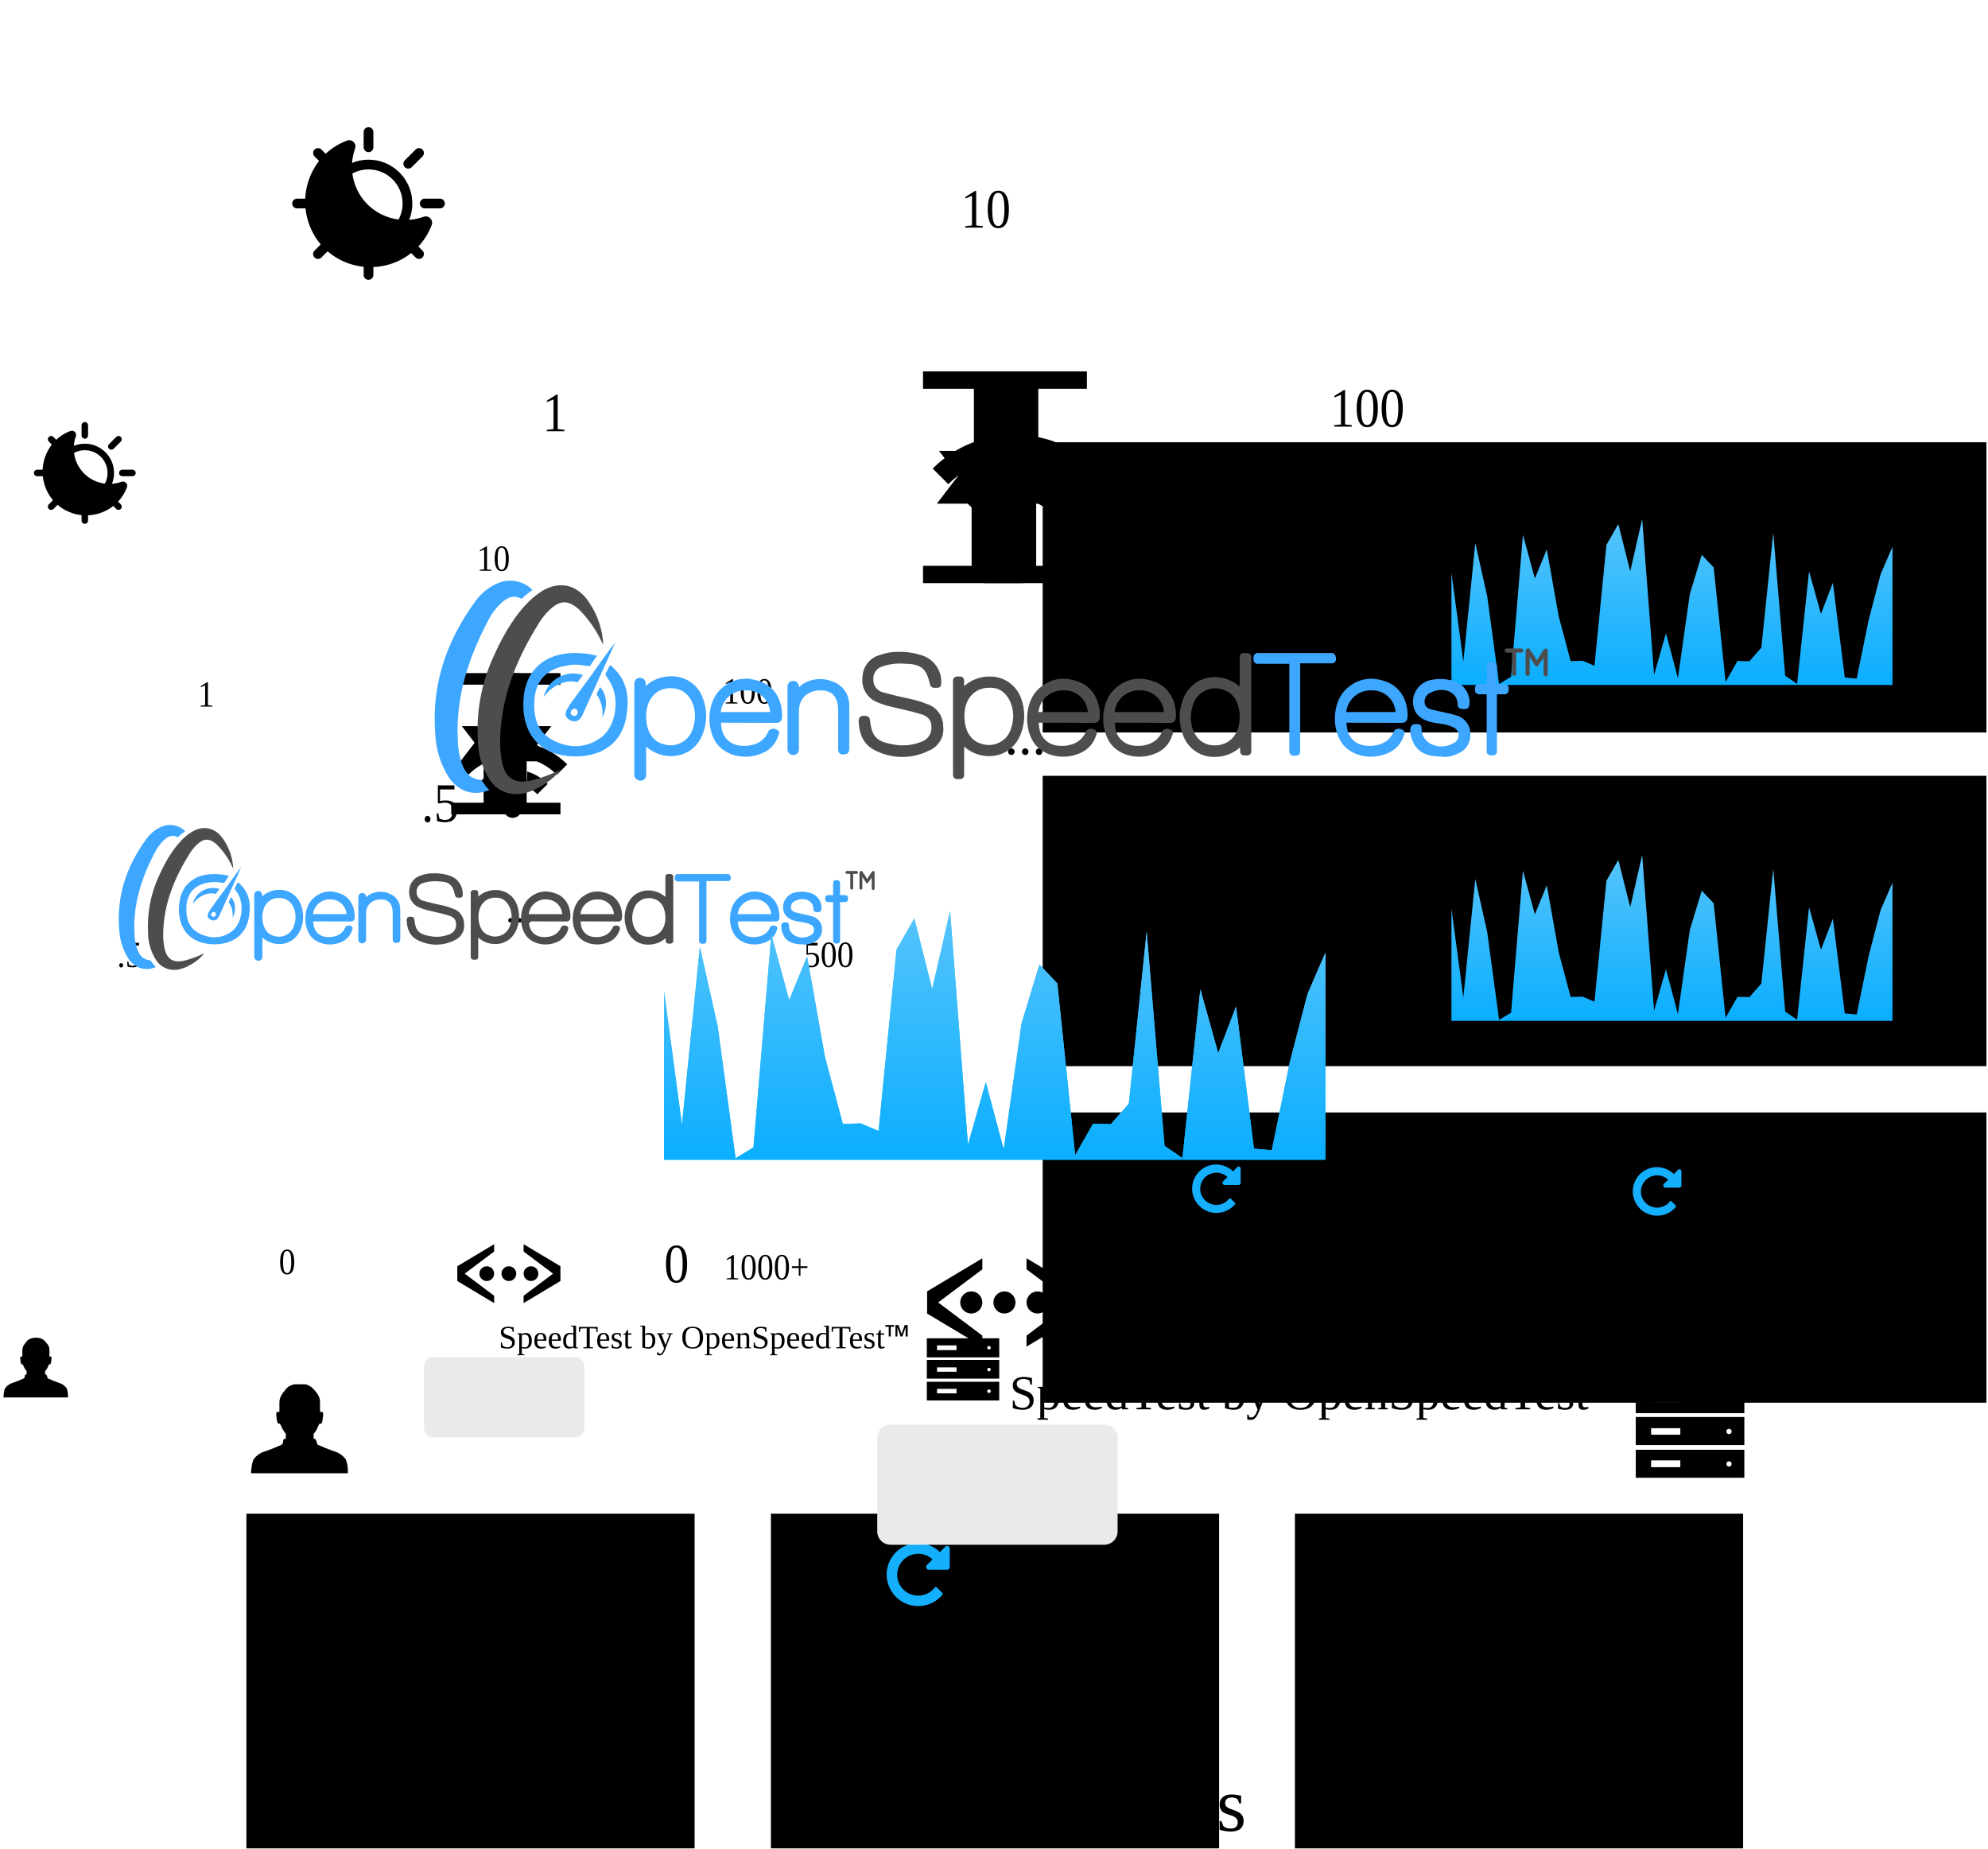
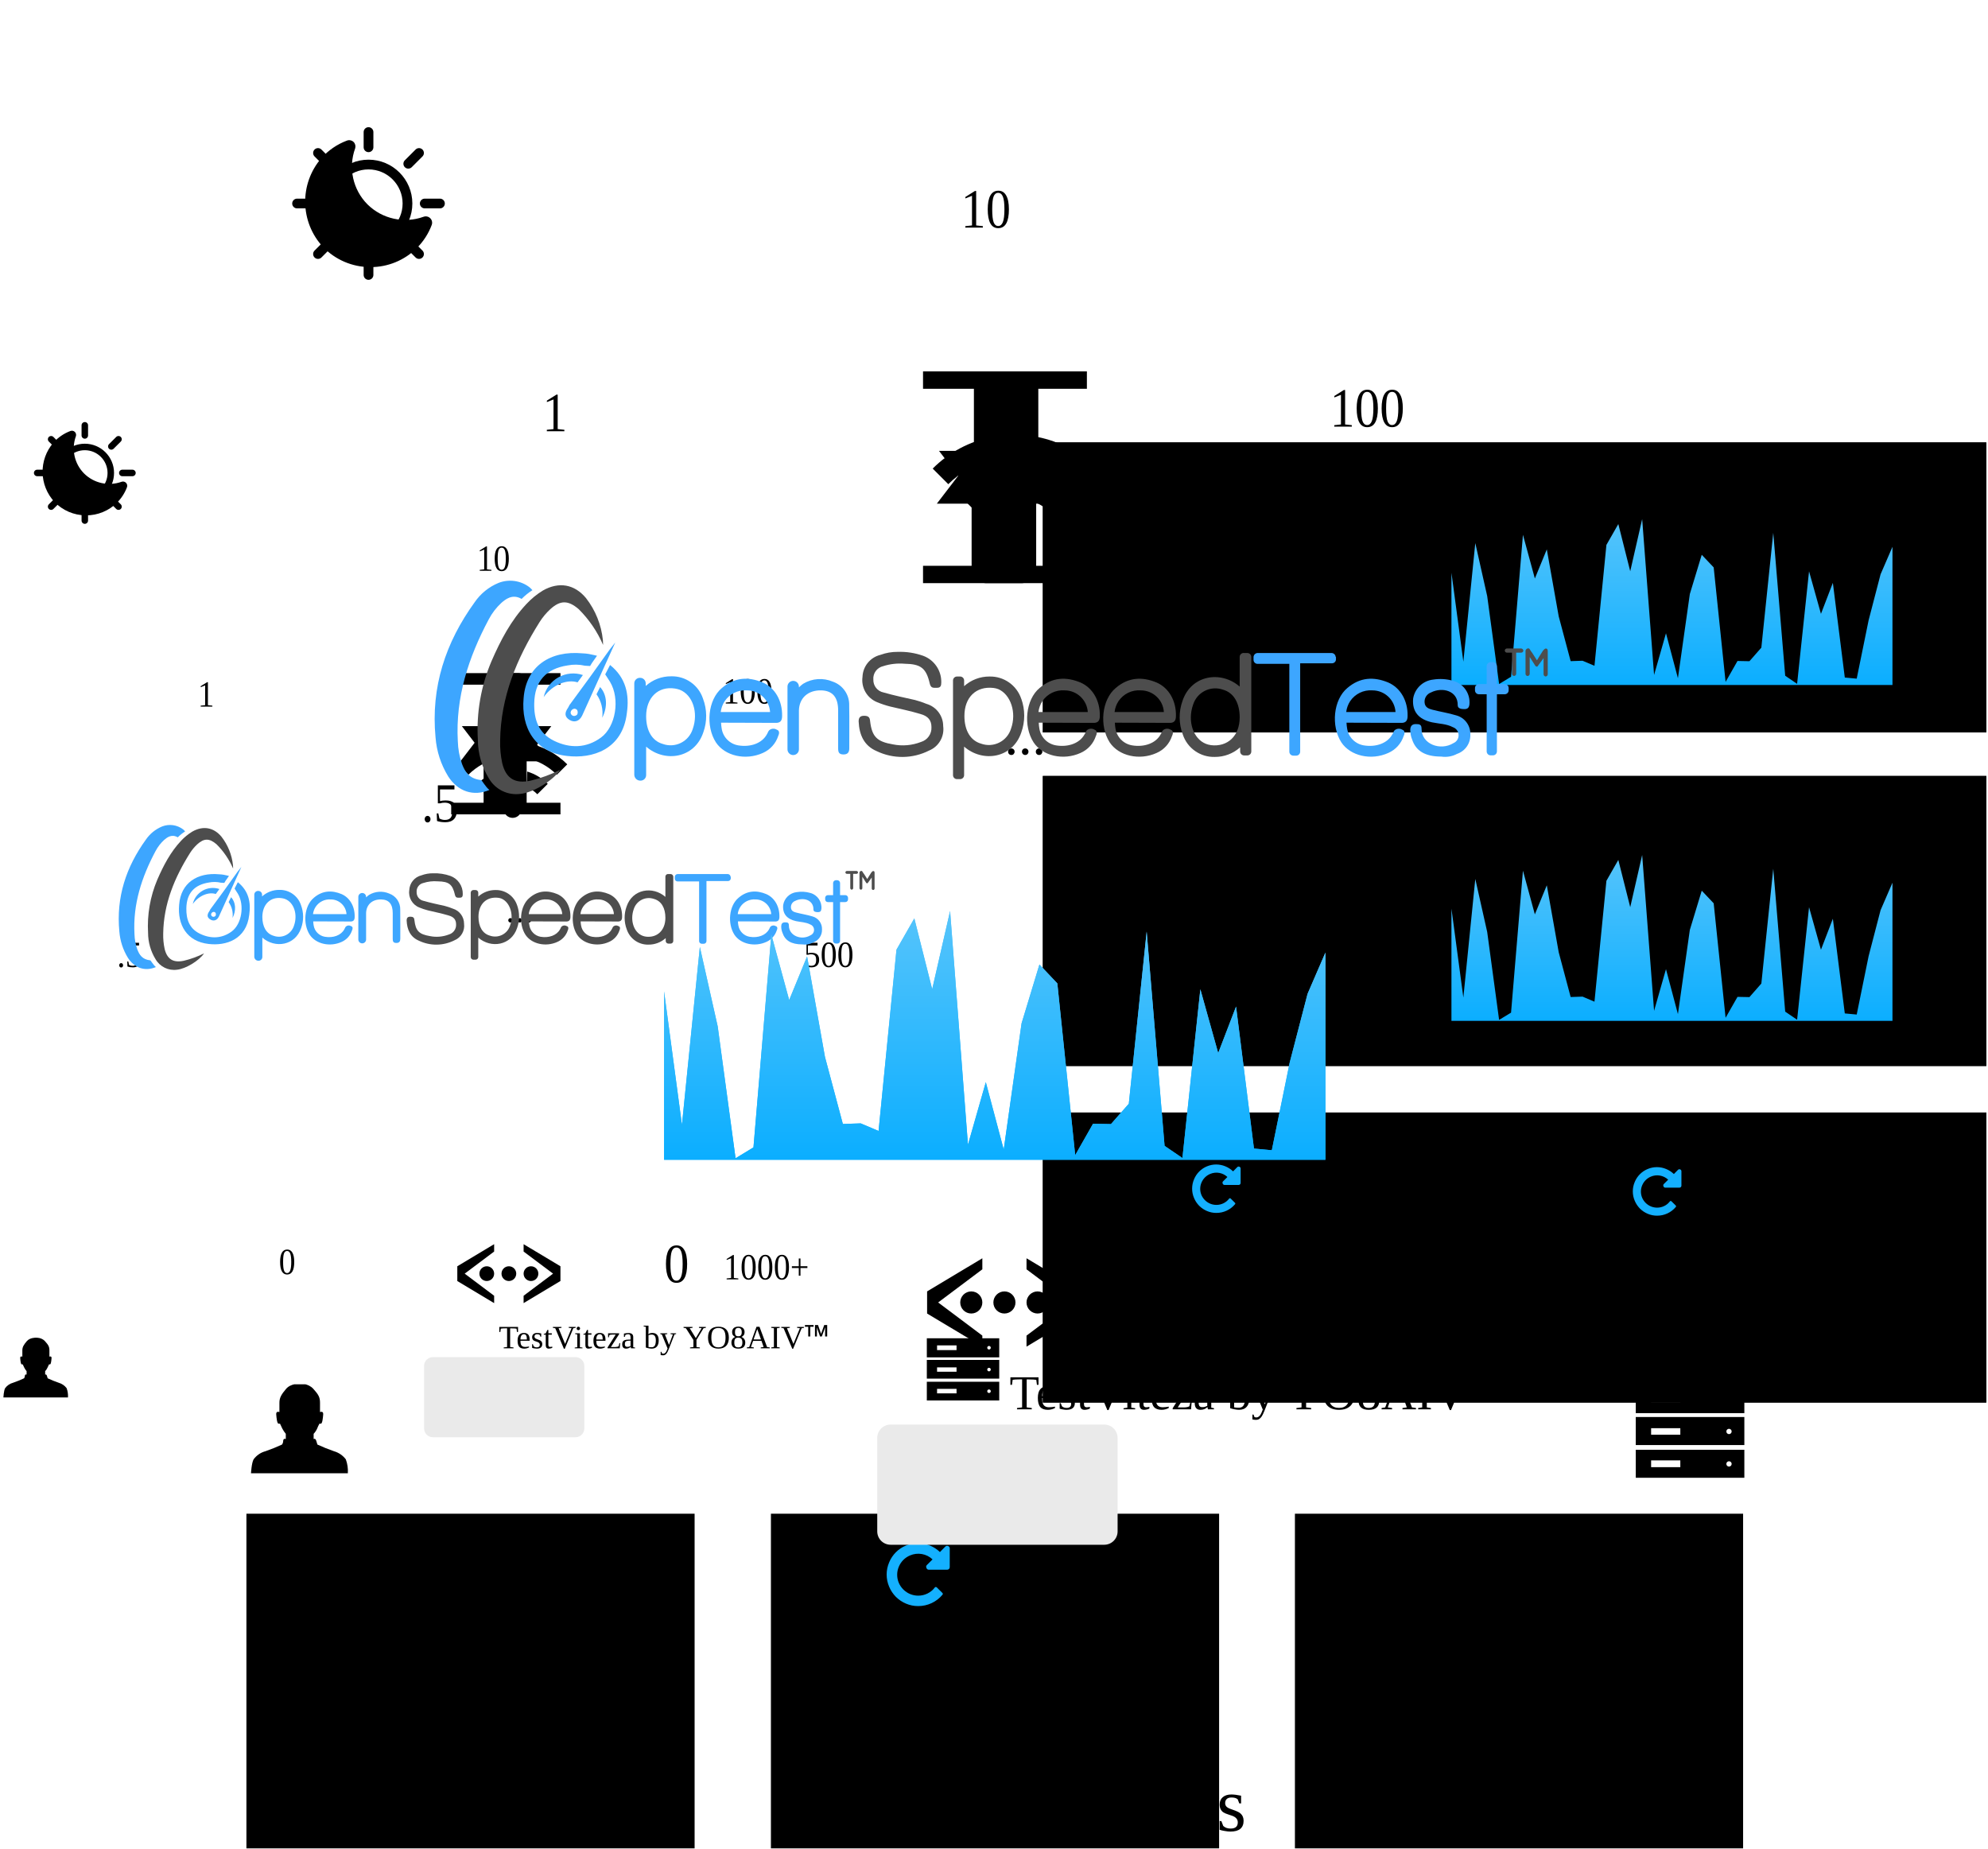
- <svg xmlns="http://www.w3.org/2000/svg" xmlns:xlink="http://www.w3.org/1999/xlink" version="1.1" id="OpenSpeedtest" class="openSpeedtestApp">
+ <svg xmlns="http://www.w3.org/2000/svg" xmlns:xlink="http://www.w3.org/1999/xlink" version="1.1" id="TestVitezabyYO8AIV" class="openSpeedtestApp">
  <symbol id="logo" viewBox="0 0 262.79 50.38">
    <a target="_blank" href="http://openspeedtest.com?ref=Self-Hosted-Intro&amp;run=5">
      <g>
        <path d="M39.77,15.17A27,27,0,0,0,34,6.71c-2.49-2.13-4.33-2.13-6.68,0a15.2,15.2,0,0,0-2.55,3.06c-5.4,8.59-9.17,17.68-9.31,28a22.39,22.39,0,0,0,.5,5.33C16.83,46.7,19,48,22.66,47.2a32.27,32.27,0,0,0,7-2.56c-1.78,2.63-6.47,5.4-9.38,5.68a7.44,7.44,0,0,1-7.46-3.62,17.59,17.59,0,0,1-2.62-9.16A41.31,41.31,0,0,1,13.42,19C15.55,14.1,18,9.41,21.66,5.51a18.35,18.35,0,0,1,3.91-3.2C29.33.18,33,.82,35.72,4.09a19.33,19.33,0,0,1,4,9.94Z" style="fill: #4d4d4d" />
        <path d="M12.93,49.4C9.16,51,5.47,49.76,3.2,46.2A20.53,20.53,0,0,1,.21,37C-.92,25.11,2.56,14.6,9.45,5.08A12.69,12.69,0,0,1,15.06.53a7.51,7.51,0,0,1,7.31,1,5.17,5.17,0,0,1,.71.71A14.47,14.47,0,0,0,20.53,4.3c-2.21-1.28-3.84.14-4.76.92a14.34,14.34,0,0,0-3,3.91C8,18.08,4.9,27.52,5.47,37.89a17.58,17.58,0,0,0,1,5.4c.71,1.85,1.71,3.48,4.48,3.77C11.15,47.06,12,48.69,12.93,49.4Z" style="fill: #3da6ff" />
        <path d="M109.31,16.8a16.31,16.31,0,0,1,6,.92A6.55,6.55,0,0,1,119.61,24c0,.78-.15,1.28-1,1.28s-1.42.14-1.7-.92c-.86-3.77-2.13-4.69-6-4.76a12.92,12.92,0,0,0-5,.57,3,3,0,0,0-2.34,3.19A3,3,0,0,0,106,26.39c2.48.71,4.9,1.21,7.39,1.77a22,22,0,0,1,2.77.93,5.47,5.47,0,0,1,3.9,5.25,5.44,5.44,0,0,1-3.34,5.76,14,14,0,0,1-12.35.14c-3-1.28-4.12-3.84-4.27-7,0-.93.36-1.35,1.28-1.35s1.35.28,1.42,1.21c.43,3.76,1.64,4.9,5.4,5.54a11.78,11.78,0,0,0,6.61-.57,3.45,3.45,0,0,0,2.48-3.48c0-1.64-.78-2.63-2.63-3.13-2.34-.71-4.83-1.21-7.17-1.77a22.21,22.21,0,0,1-3-1,5.61,5.61,0,0,1-3.48-6,5.55,5.55,0,0,1,4.26-5.19A11.35,11.35,0,0,1,109.31,16.8Z" style="fill: #4d4d4d" />
        <path d="M237.65,41.52c-3.84,0-6-1.35-6.89-4.05a5.87,5.87,0,0,1-.43-2.2c0-.86.36-1.42,1.28-1.42S233,33.92,233,35c0,3.55,4.41,5.26,7.53,3.34a2,2,0,0,0,1.21-1.92,2,2,0,0,0-1.35-1.84c-1.49-.79-3.2-.79-4.9-1.14-3.2-.71-4.76-2.56-4.48-5.61a5.37,5.37,0,0,1,4.69-4.48,10.83,10.83,0,0,1,4.76.29,5.24,5.24,0,0,1,3.84,5.54c-.08.78-.43,1.13-1.14,1.13s-1.63-.07-1.63-.92c.07-3.34-3.56-4.4-6.33-3a2.31,2.31,0,0,0-1.49,2.34c.07,1.14.93,1.49,1.78,1.71,1.85.49,3.83.78,5.68,1.35a4.49,4.49,0,0,1,3.34,4.54,4.62,4.62,0,0,1-3.13,4.55A6,6,0,0,1,237.65,41.52Z" style="fill: #3da6ff" />
        <path d="M35,22.27,33.74,24c-2.35-.78-5.83.43-8,3.48A7.15,7.15,0,0,1,35,22.27Z" style="fill: #3da6ff" />
        <path d="M39.56,32.35a7.75,7.75,0,0,0-1.35-5.54l.85-1.7C40.7,26.89,40.91,29.73,39.56,32.35Z" style="fill: #3da6ff" />
        <path d="M262.79,17.65h0V16.8c0-.36,0-.71-.35-.78s-.57.28-.78.5c-.43.71-.93,1.42-1.42,2.27-.57-.85-1-1.64-1.5-2.27-.14-.29-.35-.71-.78-.5s-.42.42-.42.78V22a.53.53,0,0,0,.49.5h0a.53.53,0,0,0,.5-.5v-4l1.35,2.13c.14.14.43.28.57,0l1.35-1.85v3.84a.53.53,0,0,0,.5.49h0a.53.53,0,0,0,.49-.49V17.72h0Z" style="fill: #4d4d4d" />
        <path d="M256.54,16h-3.41a.53.53,0,0,0-.49.49h0a.53.53,0,0,0,.49.5h1.21v5a.54.54,0,0,0,.5.5h0a.54.54,0,0,0,.5-.5v-5h1.2a.53.53,0,0,0,.5-.5h0A.59.59,0,0,0,256.54,16Z" style="fill: #4d4d4d" />
        <path d="M252.64,24.4h-1.85V20.14a1,1,0,0,0-.92-.93h-.57a1,1,0,0,0-.93.93V24.4h-1.84a.94.94,0,0,0-.92.92v.57a.93.93,0,0,0,.92.92h1.84v13.5a.94.94,0,0,0,.93.92h.57a.94.94,0,0,0,.92-.92V26.81h1.85a.94.94,0,0,0,.92-.92v-.57A.94.94,0,0,0,252.64,24.4Z" style="fill: #3da6ff" />
        <path d="M212.72,18a1,1,0,0,0-.92-.93H194.25a1,1,0,0,0-.92.93v.71a.94.94,0,0,0,.92.92h7.53V40.38a.94.94,0,0,0,.93.92h.71a.94.94,0,0,0,.92-.92V19.5h7.53a.94.94,0,0,0,.92-.92V18Z" style="fill: #3da6ff" />
        <path d="M190.06,39.31v0Z" style="fill: #7c7c7c" />
        <path d="M190.06,18v7c-4.4-3.84-11.43-2.77-13.49,3.34a11.48,11.48,0,0,0,.07,8,7.72,7.72,0,0,0,7.53,5.26,8.84,8.84,0,0,0,6-2.27h0v1a.94.94,0,0,0,.93.92h.78a.93.93,0,0,0,.92-.92V18a.94.94,0,0,0-.92-.93h-.78A.92.92,0,0,0,190.06,18Zm-6.82,20.81a4.79,4.79,0,0,1-1.13-.29c-3.06-1.2-4.41-5.39-3.06-9.23a5.49,5.49,0,0,1,7.11-3.55c2.48.71,3.9,3.12,3.9,6.53C190.06,36.62,187.22,39.31,183.24,38.82Z" style="fill: #4d4d4d" />
        <path d="M48.58,47.2h0a1.31,1.31,0,0,0,1.35-1.35V39.17c4.4,3.84,11.43,2.77,13.49-3.34a11.48,11.48,0,0,0-.07-8,7.7,7.7,0,0,0-7.52-5.26,8.83,8.83,0,0,0-6,2.28h0v-.57a1.31,1.31,0,0,0-1.35-1.35h0a1.31,1.31,0,0,0-1.35,1.35V45.78A1.42,1.42,0,0,0,48.58,47.2Zm8.17-21.74a6,6,0,0,1,1.13.29c3.06,1.21,4.41,5.4,3.06,9.23a5.47,5.47,0,0,1-7.1,3.55c-2.49-.71-3.91-3.12-3.91-6.53C49.93,27.67,52.7,24.83,56.75,25.46Z" style="fill: #3da6ff" />
        <path d="M228.06,33.56c1.21.07,1.64-.5,1.64-1.63.07-3.55-1.64-6.61-4.55-7.89-3.41-1.42-6.68-1.27-9.66,1.28-3.34,2.77-3.91,9-1.42,12.86,2.13,3.19,7,4.33,11.08,2.48a6.57,6.57,0,0,0,3.62-4c.29-.57.36-1.28-.35-1.5a1.51,1.51,0,0,0-1.78.15c-.28.28-.35.71-.57,1-1.13,2.06-3.83,3.05-6.74,2.56a4.77,4.77,0,0,1-3.91-4,10.21,10.21,0,0,1-.14-1.35ZM215.21,31a5.92,5.92,0,0,1,.92-2.55h0a5.81,5.81,0,0,1,5.26-2.56A5.46,5.46,0,0,1,226.85,31Z" style="fill: #3da6ff" />
        <path d="M173.37,33.56c1.21.07,1.64-.5,1.64-1.63.07-3.55-1.64-6.61-4.55-7.89-3.41-1.42-6.68-1.27-9.66,1.28-3.34,2.77-3.91,9-1.42,12.86,2.13,3.19,7,4.33,11.08,2.48a6.57,6.57,0,0,0,3.62-4c.29-.57.36-1.28-.35-1.5a1.51,1.51,0,0,0-1.78.15c-.28.28-.35.71-.57,1-1.13,2.06-3.83,3.05-6.74,2.56a4.77,4.77,0,0,1-3.91-4,10.21,10.21,0,0,1-.14-1.35ZM160.52,31a5.92,5.92,0,0,1,.92-2.55h0a5.81,5.81,0,0,1,5.26-2.56A5.46,5.46,0,0,1,172.16,31Z" style="fill: #4d4d4d" />
        <path d="M155.4,33.56c1.21.07,1.64-.5,1.64-1.63.07-3.55-1.64-6.61-4.55-7.89-3.41-1.42-6.68-1.27-9.66,1.28-3.34,2.77-3.91,9-1.42,12.86,2.13,3.19,7,4.33,11.08,2.48a6.57,6.57,0,0,0,3.62-4c.29-.57.36-1.28-.35-1.5a1.51,1.51,0,0,0-1.78.15c-.28.28-.35.71-.57,1-1.13,2.06-3.83,3.05-6.74,2.56a4.77,4.77,0,0,1-3.91-4,10.21,10.21,0,0,1-.14-1.35ZM142.55,31a5.92,5.92,0,0,1,.92-2.55h0a5.81,5.81,0,0,1,5.26-2.56A5.49,5.49,0,0,1,154.2,31Z" style="fill: #4d4d4d" />
        <path d="M80.4,33.56c1.21.07,1.63-.5,1.63-1.63.07-3.55-1.63-6.61-4.54-7.89-3.41-1.42-6.68-1.27-9.66,1.28-3.34,2.77-3.91,9-1.42,12.86,2.13,3.19,7,4.33,11.08,2.48a6.6,6.6,0,0,0,3.62-4c.28-.57.36-1.28-.36-1.5a1.49,1.49,0,0,0-1.77.15c-.28.28-.36.71-.57,1-1.14,2.06-3.83,3.05-6.75,2.56a4.75,4.75,0,0,1-3.9-4,10.21,10.21,0,0,1-.14-1.35ZM67.54,31a5.88,5.88,0,0,1,.93-2.55h0a5.8,5.8,0,0,1,5.25-2.56A5.46,5.46,0,0,1,79.19,31Z" style="fill: #3da6ff" />
        <path d="M97.87,29.51A5.77,5.77,0,0,0,94,23.83a7.7,7.7,0,0,0-7,.5,8.08,8.08,0,0,0-1,.85V25a1.35,1.35,0,1,0-2.7,0V39.81a1.35,1.35,0,0,0,2.7,0V30.65c.07-3,2.2-4.83,5.26-4.76,2.7.07,4,1.63,4,4.76v8.88c0,.92.15,1.49,1.28,1.49s1.35-.71,1.35-1.49C97.87,36.26,97.94,32.92,97.87,29.51Z" style="fill: #3da6ff" />
        <path d="M86,32.07v0Z" style="fill: #3da6ff" />
        <path d="M45.38,31.22c-1,8.66-8.16,10.86-14.13,10.15C23.65,40.52,20.38,34.7,21,27.74c.57-7.6,6.32-11.3,13.92-10.59a10.89,10.89,0,0,1,1.5.15c.78.14,1.91.42,1.91.42l-1.2,1.71-.43.71-1.21-.07A9.87,9.87,0,0,0,31.39,20c-5.11.78-7.81,3.76-7.88,9-.07,3.76,1,7,4.69,8.8s7.6,1.78,11.08-.78,4.54-9.09,2.13-13.14l-1.14-1.77,1.14-2.21C45.17,22.91,46,26.89,45.38,31.22Z" style="fill: #3da6ff" />
        <path d="M41.34,16.23h0c-3.13,4.41-6.25,8.74-9.52,13.14l-.14.29c-.07.07-.07.14-.15.28-.92,1.28-.85,2.2.29,2.91s2.34.36,3-1c2.28-5,4.55-10.09,6.89-15.2l.93-2.06ZM33.67,31.57a1,1,0,0,1-.72.36.83.83,0,0,1-.85-.85,1,1,0,0,1,.85-.86.81.81,0,0,1,.72.36A1.22,1.22,0,0,1,33.67,31.57Z" style="fill: #3da6ff" />
        <path d="M136.08,34.91a5.46,5.46,0,0,1-7.1,3.55c-2.48-.71-3.91-3.12-3.91-6.53,0-4.41,2.77-7.1,6.89-6.61a4.75,4.75,0,0,1,1.14.29C136,26.89,137.43,31.15,136.08,34.91Zm2.42-7A7.72,7.72,0,0,0,131,22.62a8.85,8.85,0,0,0-6,2.28V23.55a.94.94,0,0,0-.92-.93h-.78a.94.94,0,0,0-.92.93V45.92a.93.93,0,0,0,.92.92h.78a.93.93,0,0,0,.92-.92V39.17c4.41,3.84,11.44,2.77,13.5-3.34A11.79,11.79,0,0,0,138.5,27.88Z" style="fill: #4d4d4d" />
      </g>
      <rect fill="transparent" x="0" y="0" width="265" height="60" />
    </a>
  </symbol>
  <symbol id="mainGaugebg" viewBox="0 0 295.93 270.18">
    <path fill="none" d="M64.32,256.41a137,137,0,1,1,192.09-24.8l-.07.09a134.45,134.45,0,0,1-24.71,24.71" />
  </symbol>
  <symbol id="mainGaugeBlue" viewBox="0 0 295.93 270.18">
    <path fill="none" d="M64.32,256.41a137,137,0,1,1,192.09-24.8l-.07.09a134.45,134.45,0,0,1-24.71,24.71" />
  </symbol>
  <symbol id="mainGaugeWhite" viewBox="0 0 295.93 270.18">
    <path fill="none" d="M64.32,256.41a137,137,0,1,1,192.09-24.8l-.07.09a134.45,134.45,0,0,1-24.71,24.71" />
  </symbol>
  <symbol id="oDoMeter" viewBox="0 0 295.93 270.18">
    <text transform="translate(76.34 264.28) scale(0.9 1)">0</text>
    <text transform="translate(23.81 164.6) scale(0.9 1)">.5</text>
    <text transform="translate(50.01 80.11) scale(0.9 1)">1</text>
    <text transform="translate(140.58 36.04) scale(0.9 1)">10</text>
    <text transform="translate(220.43 79.11) scale(0.9 1)">100</text>
    <text transform="translate(246.71 164.6) scale(0.9 1)">500</text>
    <text id="oDoTopSpeed" class="oDoTop-Speed" transform="translate(220.71 265.99) scale(0.9 1)">1000+</text>
    <text id="oDoLiveSpeed" class="oDoLive-Speed" transform="translate(150 150) scale(1 1)">...</text>
    <text id="oDoLiveStatus" class="oDoLive-Status" transform="translate(151 170) scale(1 1)" />
  </symbol>
  <symbol id="progressBar" viewBox="0 0 293.53 18.38">
    <defs>
      <symbol id="personLeft" class="uiBg" viewBox="0 0 33.46 30.9">
        <path d="M32.7,4.8a7.81,7.81,0,0,1-4.1,2.8,61.42,61.42,0,0,0-5.7,2.3s-.1.3-.4,1.3-.9.6-.9.6v1.8a6.15,6.15,0,0,1,1.2,1.8,14.72,14.72,0,0,0,.8,1.7h.5c.5,0,.7,1.9.8,3.2s-1.1.8-1.1.8v3.2c0,1.9-.5,2.8-2.3,4.8s-4.7,1.8-4.7,1.8-3.1.1-4.7-1.8-2.3-3-2.3-4.8V21.1s-1.2.5-1.1-.8.3-3.2.8-3.2H10s.3-.6.8-1.7A9.62,9.62,0,0,1,12,13.6V11.8s-.8.4-.9-.6a2.26,2.26,0,0,0-.4-1.3A61.42,61.42,0,0,0,5,7.6,7.41,7.41,0,0,1,.9,4.8C.2,3.6,0,0,0,0H33.4A11.7,11.7,0,0,1,32.7,4.8Z" />
      </symbol>
      <symbol id="progressElement" class="uiBg" viewBox="0 0 409.31 10.48">
        <line id="progressbg" class="progressbg" x1="5" y1="5" x2="405" y2="5" />
      </symbol>
      <symbol id="doc" class="uiBg" viewBox="0 0 36.8 31.6">
        <path d="M0,31.6V21.9H36.8v9.7Zm15.1-6H5.2V28h9.9Zm16.5.3a.9.9,0,1,0,.9.9A.9.9,0,0,0,31.6,25.9Z" />
        <path d="M0,20.6V11.1H36.8v9.5Zm15.1-6H5.2v2.2h9.9Zm16.5.2a.9.9,0,1,0,.9.9A.9.9,0,0,0,31.6,14.8Z" />
        <path d="M0,9.5V0H36.8V9.5ZM15.1,3.6H5.2V5.9h9.9Zm16.5.2a.9.9,0,1,0,.9.9A.9.9,0,0,0,31.6,3.8Z" />
      </symbol>
    </defs>
    <g id="Progress">
      <g>
        <use width="33.46" height="30.9" transform="matrix(0.57, 0, 0, -0.57, 0, 17.49)" xlink:href="#personLeft" />
        <use width="409.31" height="10.48" transform="matrix(0.57, 0, 0, -0.57, 28.35, 13.39)" xlink:href="#progressElement" />
        <use width="36.8" height="31.6" transform="matrix(0.58, 0, 0, -0.58, 272.2, 18.38)" xlink:href="#doc" />
      </g>
    </g>
  </symbol>
  <symbol id="upSymbol" viewBox="0 0 32.21 41.62">
    <g>
      <path d="M2.71,26H9.55V38.55a2.93,2.93,0,0,0,2.78,3.07h7.13a2.94,2.94,0,0,0,2.78-3.07V26h6.84L15.89,8.8Z" />
      <rect width="32.21" height="3.41" />
    </g>
  </symbol>
  <symbol id="downSymbol" viewBox="0 0 32.21 41.62">
    <g>
      <path d="M29.51,15.62H22.66V3.08A2.94,2.94,0,0,0,19.88,0H12.76A2.94,2.94,0,0,0,10,3.08V15.62H3.14l13.18,17.2Z" />
      <rect y="38.21" width="32.21" height="3.41" />
    </g>
  </symbol>
  <symbol id="resultCard" viewBox="0 0 278.13 85.49">
    <g>
      <rect width="278.13" height="85.49" />
    </g>
  </symbol>
  <symbol id="resultCardMob" viewBox="0 0 88.1 65.79">
    <g>
      <rect width="88.1" height="65.79" />
    </g>
  </symbol>
  <symbol id="downloadRc1" viewBox="0 0 66.93 13.85">
    <g>
      <text transform="translate(0 10.52)" class="rtext">DOWNLOAD</text>
    </g>
  </symbol>
  <symbol id="uploadRc2" viewBox="0 0 46.73 13.85">
    <g>
      <text transform="translate(0 10.52)" class="rtext">UPLOAD</text>
    </g>
  </symbol>
  <symbol id="pingSymbol" viewBox="0 0 14.28 14.28">
    <g>
      <path d="M13.92.64a.55.55,0,0,0-.65.13L12.06,2A7.21,7.21,0,0,0,9.79.52a7,7,0,0,0-5.42,0,7,7,0,0,0-3.8,3.8,7,7,0,0,0,0,5.54,7.23,7.23,0,0,0,1.52,2.28,7.25,7.25,0,0,0,2.28,1.53,6.89,6.89,0,0,0,2.77.56,7.12,7.12,0,0,0,5.5-2.57.31.31,0,0,0,.07-.21.23.23,0,0,0-.09-.19L11.35,10a.36.36,0,0,0-.24-.09.27.27,0,0,0-.21.11,4.61,4.61,0,0,1-1.67,1.37,4.68,4.68,0,0,1-2.09.48,4.75,4.75,0,0,1-3.36-1.39A4.84,4.84,0,0,1,2.76,9a4.68,4.68,0,0,1-.38-1.85A4.63,4.63,0,0,1,2.76,5.3,4.74,4.74,0,0,1,5.3,2.76a4.72,4.72,0,0,1,5.09.9L9.1,4.94A.54.54,0,0,0,9,5.58.56.56,0,0,0,9.52,6h4.17a.61.61,0,0,0,.42-.17.57.57,0,0,0,.17-.42V1.19a.56.56,0,0,0-.36-.55Z" style="fill: #14b0fe" />
    </g>
  </symbol>
  <symbol id="pingRc3" viewBox="0 0 28.43 13.85">
    <g>
      <text transform="translate(0 10.52)" class="rtext">PING</text>
    </g>
  </symbol>
  <symbol id="jitterRc3" viewBox="0 0 39.95 13.85">
    <text class="rtext" transform="translate(0 9.64)">JITTER</text>
  </symbol>
  <symbol id="downResultC1" viewBox="0 0 53.35 39.8">
    <text id="downResult" transform="translate(0 20.07)" class="rtextnum">---</text>
    <text x="0" y="35" class="rtextmbms">Mbps</text>
  </symbol>
  <symbol id="upResultC2" viewBox="0 0 53.35 39.8">
    <text id="upRestxt" transform="translate(0 20.07)" class="rtextnum">---</text>
    <text x="0" y="36.09" class="rtextmbms">Mbps</text>
  </symbol>
  <symbol id="pingResultC3" viewBox="0 0 40.01 39.79">
    <text transform="translate(0 20.07)" id="pingResult" class="rtextnum">--</text>
    <text x="0" y="35" class="rtextmbms">ms</text>
  </symbol>
  <symbol id="jitterResultC3" viewBox="0 0 21.99 39.79">
    <text id="jitterDesk" transform="translate(2.33 20.07)" class="rtextnum">--</text>
    <text x="2" y="35" xml:space="preserve" class="rtextmbms">ms</text>
  </symbol>
  <symbol style="fill: url(#gradient)" id="graphc1" viewBox="0 0 200 100">
    <polygon points="0,50 0.00,16.91 3.51,43.13 7.03,8.17 10.54,23.80 14.05,49.71 17.57,47.57 21.08,5.73 24.59,18.61 28.11,10.03 31.62,29.77 35.14,42.97 38.65,42.85 42.16,44.34 45.68,8.71 49.19,2.56 52.70,16.48 56.22,1.10 59.73,47.04 63.24,34.75 66.76,48.00 70.27,23.19 73.78,11.62 77.30,15.34 80.81,49.09 84.32,42.92 87.84,42.99 91.35,38.99 94.86,5.15 98.38,47.27 101.89,49.66 105.41,16.49 108.92,29.03 112.43,19.89 115.95,47.80 119.46,48.13 122.97,30.92 126.49,17.38 130.00,9.27 130,50" class="line" />
  </symbol>
  <symbol style="fill: url(#gradient)" id="graphc2" viewBox="0 0 200 100">
    <polygon points="0,50 0.00,16.91 3.51,43.13 7.03,8.17 10.54,23.80 14.05,49.71 17.57,47.57 21.08,5.73 24.59,18.61 28.11,10.03 31.62,29.77 35.14,42.97 38.65,42.85 42.16,44.34 45.68,8.71 49.19,2.56 52.70,16.48 56.22,1.10 59.73,47.04 63.24,34.75 66.76,48.00 70.27,23.19 73.78,11.62 77.30,15.34 80.81,49.09 84.32,42.92 87.84,42.99 91.35,38.99 94.86,5.15 98.38,47.27 101.89,49.66 105.41,16.49 108.92,29.03 112.43,19.89 115.95,47.80 119.46,48.13 122.97,30.92 126.49,17.38 130.00,9.27 130,50" class="line2" />
  </symbol>
  <symbol id="jitterMob" viewBox="0 0 58.1 35.77">
    <text id="pingMobres" transform="translate(11.07 18.05)" class="rtextnum">--</text>
    <text x="-8" y="33.46" class="rtextmbms">Jitter</text>
    <text id="JitterResultMon" x="17" y="33.46" class="jitter-Mob">--</text>
    <text id="JitterResultms" x="36" y="33.46" class="rtextmbms">ms</text>
  </symbol>
  <symbol id="settings" viewBox="0 0 100 125">
    <rect fill="transparent" x="0" y="25" width="100" height="50" />
    <path d="M36.43,29.64,9.29,50,36.43,70.36v6.78L2.5,56.79V43.21L36.43,22.86Z" />
    <path d="M63.57,70.36,90.71,50,63.57,29.64V22.86L97.5,43.21V56.79L63.57,77.14Z" />
    <circle cx="29.64" cy="50" r="6.79" />
    <circle cx="50" cy="50" r="6.79" />
    <circle cx="70.36" cy="50" r="6.79" />
  </symbol>
  <symbol id="playButton" style="fill: #eaeaea" viewBox="0 0 191.255 191.255">
    <rect width="180" height="90" rx="10" ry="10" class="startButton" />
    <text class="buttonTxt" x="90" y="60">Start</text>
  </symbol>
  <symbol id="introProgress" viewBox="0 0 409.31 10.48">
    <line x1="5" y1="5" x2="405" y2="5" />
  </symbol>
  <symbol id="ConnectError" viewBox="0 0 489.6 489.6">
    <a target="_blank" href="https://openspeedtest.com/FAQ.php?ref=NetworkError">
      <g>
        <g>
          <path d="M179.6,235.6c-33.7,10.3-65.5,28.5-92.2,55.1l46.6,46.6c13.9-13.9,30.1-24.8,47.6-32.5L179.6,235.6z" />
          <path d="M175.8,109C111.3,122,49.9,153.4,0,203.3l46.6,46.6c37.5-37.5,83.1-61.9,131.2-73.7L175.8,109z" />
          <path d="M313.8,109l-2,67.3c48.1,11.8,93.7,36.2,131.2,73.7l46.6-46.6C439.8,153.4,378.3,122,313.8,109z" />
          <path d="M307.9,304.8c17.5,7.7,33.7,18.6,47.7,32.6l46.6-46.6c-26.6-26.6-58.5-44.9-92.2-55.2L307.9,304.8z" />
        </g>
        <circle cx="244.8" cy="403.2" r="40" />
        <g>
          <path d="M260.6,330.4h-31.7c-8.3,0-15.1-6.6-15.3-14.9L206,62.2c-0.3-8.6,6.7-15.8,15.3-15.8h47c8.6,0,15.6,7.1,15.3,15.8                  l-7.7,253.3C275.7,323.8,268.9,330.4,260.6,330.4z" />
        </g>
      </g>
    </a>
  </symbol>
  <symbol class="Your-IP" viewBox="0 0 300 299.12">
-     <text id="YourIP" transform="translate(140 228) scale(.8 .8)">SpeedTest by OpenSpeedTest™️</text>
+     <text id="YourIP" transform="translate(140 228) scale(.8 .8)">TestViteza by YO8AIV™️</text>
  </symbol>
  <symbol id="light" viewBox="0 0 512 512">
    <g>
      <path d="M256,108.936c-81.091,0-147.064,65.973-147.064,147.064S174.909,403.064,256,403.064S403.064,337.091,403.064,256         S337.091,108.936,256,108.936z M256,370.383c-63.071,0-114.383-51.312-114.383-114.383c0-63.071,51.312-114.383,114.383-114.383         c63.071,0,114.383,51.312,114.383,114.383C370.383,319.071,319.071,370.383,256,370.383z" />
      <path d="M256,83.708c9.024,0,16.34-7.316,16.34-16.34V16.34C272.34,7.316,265.024,0,256,0c-9.024,0-16.34,7.316-16.34,16.34         v51.027C239.66,76.391,246.976,83.708,256,83.708z" />
      <path d="M256,428.292c-9.024,0-16.34,7.316-16.34,16.34v51.027c0,9.024,7.316,16.34,16.34,16.34c9.024,0,16.34-7.316,16.34-16.34         v-51.027C272.34,435.609,265.024,428.292,256,428.292z" />
      <path d="M111.062,134.171c6.38,6.381,16.727,6.381,23.109,0c6.381-6.38,6.381-16.727,0-23.109L98.089,74.981         c-6.38-6.381-16.727-6.381-23.109,0c-6.381,6.38-6.381,16.727,0,23.109L111.062,134.171z" />
      <path d="M400.938,377.829c-6.38-6.381-16.727-6.38-23.109,0c-6.381,6.38-6.381,16.727,0,23.109l36.081,36.082         c6.38,6.382,16.727,6.382,23.109,0c6.382-6.38,6.382-16.727,0-23.109L400.938,377.829z" />
      <path d="M83.708,256c0-9.024-7.316-16.34-16.34-16.34H16.34C7.316,239.66,0,246.976,0,256c0,9.024,7.316,16.34,16.34,16.34         h51.027C76.391,272.34,83.708,265.024,83.708,256z" />
      <path d="M495.66,239.66h-51.027c-9.024,0-16.34,7.316-16.34,16.34c0,9.024,7.316,16.34,16.34,16.34h51.027         c9.024,0,16.34-7.316,16.34-16.34C512,246.976,504.684,239.66,495.66,239.66z" />
      <path d="M111.062,377.829l-36.081,36.082c-6.381,6.382-6.381,16.727,0,23.109c6.38,6.382,16.727,6.383,23.109,0l36.081-36.082         c6.381-6.381,6.381-16.727,0-23.109C127.79,371.447,117.443,371.447,111.062,377.829z" />
      <path d="M400.938,134.171l36.081-36.082c6.382-6.381,6.382-16.727,0-23.109c-6.38-6.381-16.727-6.381-23.109,0l-36.081,36.082         c-6.381,6.381-6.381,16.727,0,23.109C384.21,140.552,394.557,140.553,400.938,134.171z" />
    </g>
    <rect fill="none" width="512" cursor="pointer" pointer-events="visible" height="512" />
  </symbol>
  <symbol id="dark" viewBox="0 0 1024 1024">
    <path d="M524.8 938.667h-4.267a439.893 439.893 0 0 1-313.173-134.4 446.293 446.293 0 0 1-11.093-597.333 432.213 432.213 0 0 1 170.667-116.907 42.667 42.667 0 0 1 45.227 9.387 42.667 42.667 0 0 1 10.24 42.667 358.4 358.4 0 0 0 82.773 375.893 361.387 361.387 0 0 0 376.747 82.773 42.667 42.667 0 0 1 54.187 55.04A433.493 433.493 0 0 1 836.267 810.667a438.613 438.613 0 0 1-311.467 128z" />
  </symbol>
  <a id="resultsData">
    <svg class="Desktop" viewBox="0 0 586 346">
      <g id="UI-Desk">
        <use id="mainGaugebg-Desk" class="main-Gaugebg" xlink:href="#mainGaugebg" x="10.28" y="36.11" width="273.94" height="245.39" />
        <use id="mainGaugeBlue-Desk" class="main-GaugeBlue" xlink:href="#mainGaugeBlue" x="10.28" y="36.11" width="273.94" height="245.39" />
        <use id="mainGaugeWhite-Desk" class="main-GaugeWhite" xlink:href="#mainGaugeWhite" x="10.28" y="36.11" width="273.94" height="245.39" />
        <use xlink:href="#resultCard" class="Cards" x="307.4" y="31" width="278.1" height="85.5">
						</use>
        <use xlink:href="#resultCard" class="Cards" x="307.4" y="129.3" width="278.1" height="85.5">
						</use>
        <use xlink:href="#resultCard" class="Cards" x="307.4" y="228.5" width="278.1" height="85.5">
						</use>
        <use id="downSymbolDesk" xlink:href="#downSymbol" class="Desktop" x="133" y="99" width="32.21" height="41.62" />
        <use id="upSymbolDesk" xlink:href="#upSymbol" class="Desktop" x="133" y="99" width="32.21" height="41.62" />
        <use id="ConnectErrorDesk" xlink:href="#ConnectError" class="ConnectError" x="135" y="107.8" width="32.21" height="41.62" />
        <use class="oDo-Meter" xlink:href="#oDoMeter" x="10.28" y="36.11" width="273.94" height="245.39" />
        <use xlink:href="#progressBar" x="1" y="295" width="293.53" height="18.38" />
        <use id="progressStatus-Desk" class="intro-Progress" xlink:href="#introProgress" x="29" y="295" width="234" height="21" />
        <use xlink:href="#downloadRc1" x="335.05" y="50.28" width="67" height="16">
						</use>
        <use xlink:href="#uploadRc2" x="345.33" y="145.2" width="47" height="16">
						</use>
        <use xlink:href="#pingSymbol" x="351.4" y="243.8" width="14.3" height="14.4" />
        <use xlink:href="#pingSymbol" x="481.3" y="244.6" width="14.33" height="14.4" />
        <use xlink:href="#pingRc3" x="367.01" y="244.68" width="28" height="16">
						</use>
        <use xlink:href="#jitterRc3" x="495.61" y="246.3" width="39.95" height="13.85">
						</use>
        <use xlink:href="#upSymbol" class="Symbol" x="329" y="146.5" width="11.8" height="13.9" />
        <use xlink:href="#downSymbol" class="Symbol" x="318.7" y="51.9" width="11.8" height="13.8" />
        <use xlink:href="#graphc2" x="427.84" y="134" width="200" height="135">
						</use>
        <use xlink:href="#graphc1" x="427.84" y="35" width="200" height="135">
						</use>
        <use xlink:href="#downResultC1" x="298" y="67.21" width="200" height="45.1">
						</use>
        <use xlink:href="#upResultC2" x="298" y="162.13" width="200" height="45.1">
						</use>
        <use xlink:href="#pingResultC3" x="303.73" y="261.55" width="200" height="45.1">
						</use>
        <use xlink:href="#jitterResultC3" x="420.04" y="262.17" width="200" height="45.1">
						</use>
      </g>
      <g id="intro-Desk">
        <use id="logo-Desk" xlink:href="#logo" x="35" y="140" width="222.8" height="50.22" />
        <use id="deskStart" class="deskStart" xlink:href="#mainGaugebg" x="10.28" y="36.11" width="273.94" height="245.39" />
        <use xlink:href="#resultCard" class="Cards" x="307.4" y="31" width="278.1" height="85.5" />
        <use xlink:href="#resultCard" class="Cards" x="307.4" y="228.5" width="278.1" height="85.5" />
        <use xlink:href="#resultCard" class="Cards" x="307.4" y="129.3" width="278.1" height="85.5" />
        <use xlink:href="#downloadRc1" x="335.05" y="50.28" width="67" height="16">
						</use>
        <use xlink:href="#uploadRc2" x="345.33" y="145.2" width="47" height="16">
						</use>
        <use xlink:href="#pingSymbol" x="351.4" y="243.8" width="14.3" height="14.4" />
        <use xlink:href="#pingSymbol" x="481.3" y="244.6" width="14.33" height="14.4" />
        <use xlink:href="#pingRc3" x="367.01" y="244.68" width="28" height="16">
						</use>
        <use xlink:href="#jitterRc3" x="495.61" y="246.3" width="39.95" height="13.85">
						</use>
        <use xlink:href="#upSymbol" class="Symbol" x="329" y="146.5" width="11.8" height="13.9" />
        <use xlink:href="#downSymbol" class="Symbol" x="318.7" y="51.9" width="11.8" height="13.8" />
        <use xlink:href="#graphc2" x="427.84" y="134" width="200" height="135">
						</use>
        <use xlink:href="#graphc1" x="427.84" y="35" width="200" height="135">
						</use>
        <use xlink:href="#downResultC1" x="298" y="67.21" width="200" height="45.1">
						</use>
        <use xlink:href="#upResultC2" x="298" y="162.13" width="200" height="45.1">
						</use>
        <use xlink:href="#pingResultC3" x="303.73" y="261.55" width="200" height="45.1">
						</use>
        <use xlink:href="#jitterResultC3" x="420.04" y="262.17" width="200" height="45.1">
						</use>
        <use id="nightmode" class="darkmode" xlink:href="#dark" x="10" y="25" width="30" height="30" />
        <use id="daymode" class="darkmode" xlink:href="#light" x="10" y="25" width="30" height="30" />
        <use id="startButtonDesk" class="startButton" xlink:href="#playButton" x="125" y="300.6" width="50.2" height="50.2">
						</use>
        <use id="settingsDesk" class="Startsettings" xlink:href="#settings" x="100" y="260" width="100" height="40">
						</use>
        <use class="Desktop" id="ipDesk" xlink:href="#YourIP" x="7" y="70" />
      </g>
    </svg>
    <svg class="Mobile" viewBox="0 0 295.9 363.3">
      <g id="UI-Mob">
        <use id="mainGaugebg-Mob" class="main-Gaugebg" xlink:href="#mainGaugebg" x="11.18" y="12" width="273.94" height="245.39" />
        <use id="mainGaugeBlue-Mob" class="main-GaugeBlue" xlink:href="#mainGaugeBlue" x="11.18" y="12" width="273.94" height="245.39" />
        <use id="mainGaugeWhite-Mob" class="main-GaugeWhite" xlink:href="#mainGaugeWhite" x="11.18" y="12" width="273.94" height="245.39" />
        <use xlink:href="#resultCardMob" class="Cards" x="1" y="297.52" width="88.1" height="65.8">
						</use>
        <use xlink:href="#resultCardMob" class="Cards" x="104.1" y="297.52" width="88.1" height="65.8">
						</use>
        <use xlink:href="#resultCardMob" class="Cards" x="207.1" y="297.52" width="88.1" height="65.8">
						</use>
        <use id="upSymbolMob" xlink:href="#upSymbol" class="Mobile" x="134" y="73" width="32.21" height="41.62" />
        <use id="downSymbolMob" xlink:href="#downSymbol" class="Mobile" x="134" y="73" width="32.21" height="41.62" />
        <use id="ConnectErrorMob" xlink:href="#ConnectError" class="ConnectError" x="135.9" y="74.02" width="32.21" height="41.62" />
        <use class="oDo-Meter" xlink:href="#oDoMeter" x="11.18" y="12" width="273.94" height="245.39" />
        <use xlink:href="#progressBar" x="1.9" y="272.08" width="293.53" height="18.38" />
        <use id="progressStatus-Mob" class="intro-Progress" xlink:href="#introProgress" x="29" y="272" width="234.5" height="21.5" />
        <use xlink:href="#downloadRc1" x="22.36" y="301.63" width="60" height="15">
						</use>
        <use xlink:href="#uploadRc2" x="237.51" y="301.64" width="42" height="15">
						</use>
        <use xlink:href="#pingRc3" x="143.88" y="301.72" width="26" height="15">
						</use>
        <use xlink:href="#upSymbol" class="Symbol" x="221.8" y="303.42" width="12.3" height="10.6" />
        <use xlink:href="#downSymbol" class="Symbol" x="7.7" y="303.42" width="10.6" height="12.4" />
        <use xlink:href="#pingSymbol" x="126.8" y="303.32" width="12.5" height="12.4" />
        <use id="graphMob1" xlink:href="#graphc1" x="83.1" y="160.45" width="200" height="135">
						</use>
        <use id="graphMob2" xlink:href="#graphc2" x="83.1" y="160.45" width="200" height="135">
						</use>
        <use xlink:href="#jitterMob" x="71.14" y="317.65" width="200" height="45.1">
						</use>
        <use xlink:href="#upResultC2" x="182" y="317.67" width="200" height="45.1">
						</use>
        <use xlink:href="#downResultC1" x="-25" y="317.64" width="200" height="45.1">
						</use>
      </g>
      <g id="intro-Mob">
        <use id="nightmode-Mob" class="darkmode" xlink:href="#dark" x="10" y="25" width="30" height="30" />
        <use id="daymode-Mob" class="darkmode" xlink:href="#light" x="10" y="25" width="30" height="30" />
        <use id="logo-Desk" xlink:href="#logo" x="38" y="110" width="218.8" height="50.22" />
        <use id="deskStartMob" class="deskStart" xlink:href="#mainGaugebg" x="11.18" y="12" width="273.94" height="245.39" />
        <use id="startButtonMob" class="startButton" xlink:href="#playButton" x="125" y="280" width="50.2" height="50.2">
						</use>
        <use id="settingsMob" class="Startsettings" xlink:href="#settings" x="100" y="240" width="100" height="40">
						</use>
        <use class="Mobile" id="ipMob" xlink:href="#YourIP" x="11" y="49" />
      </g>
    </svg>
  </a>
  <linearGradient id="gradient" x1="0%" y1="0%" x2="0%" y2="100%">
    <stop offset="0%" stop-color="#56c4fb" />
    <stop offset="100%" stop-color="#0baeff" />
  </linearGradient>
  <radialGradient id="RadialGradient1">
    <stop offset="0%" stop-color="#56c4fb" />
    <stop offset="100%" stop-color="#0baeff" />
  </radialGradient>
</svg>
